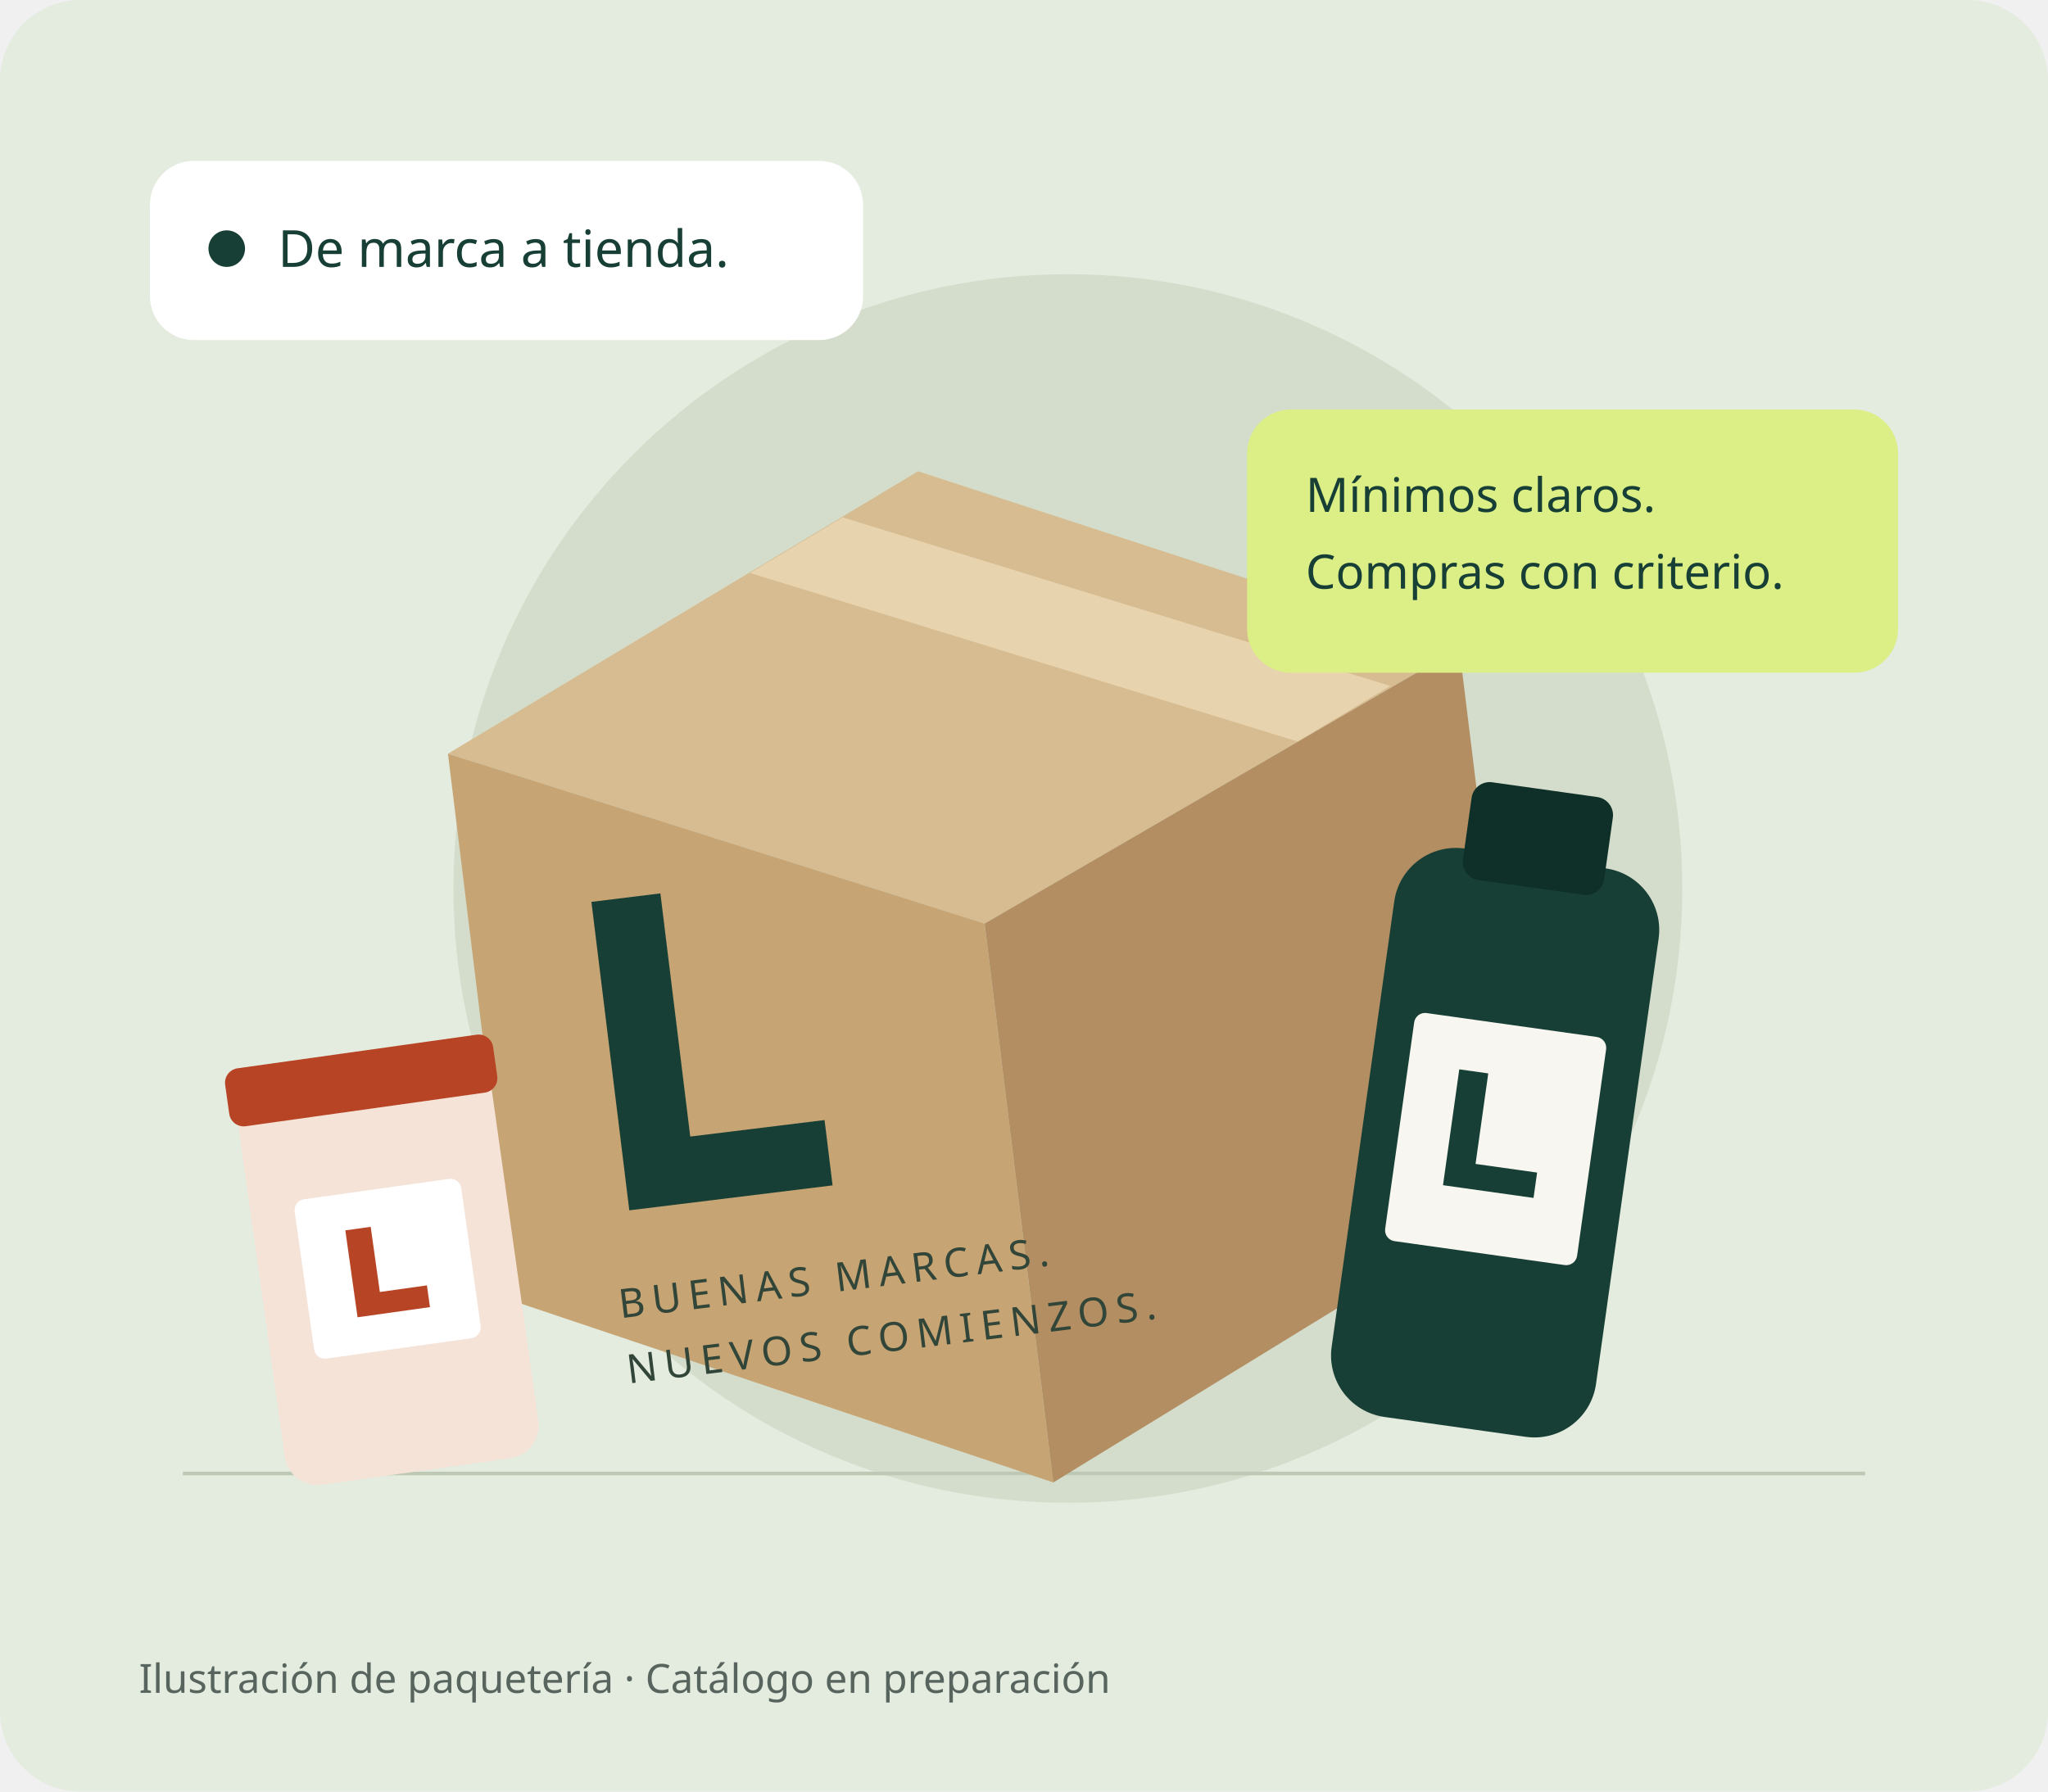
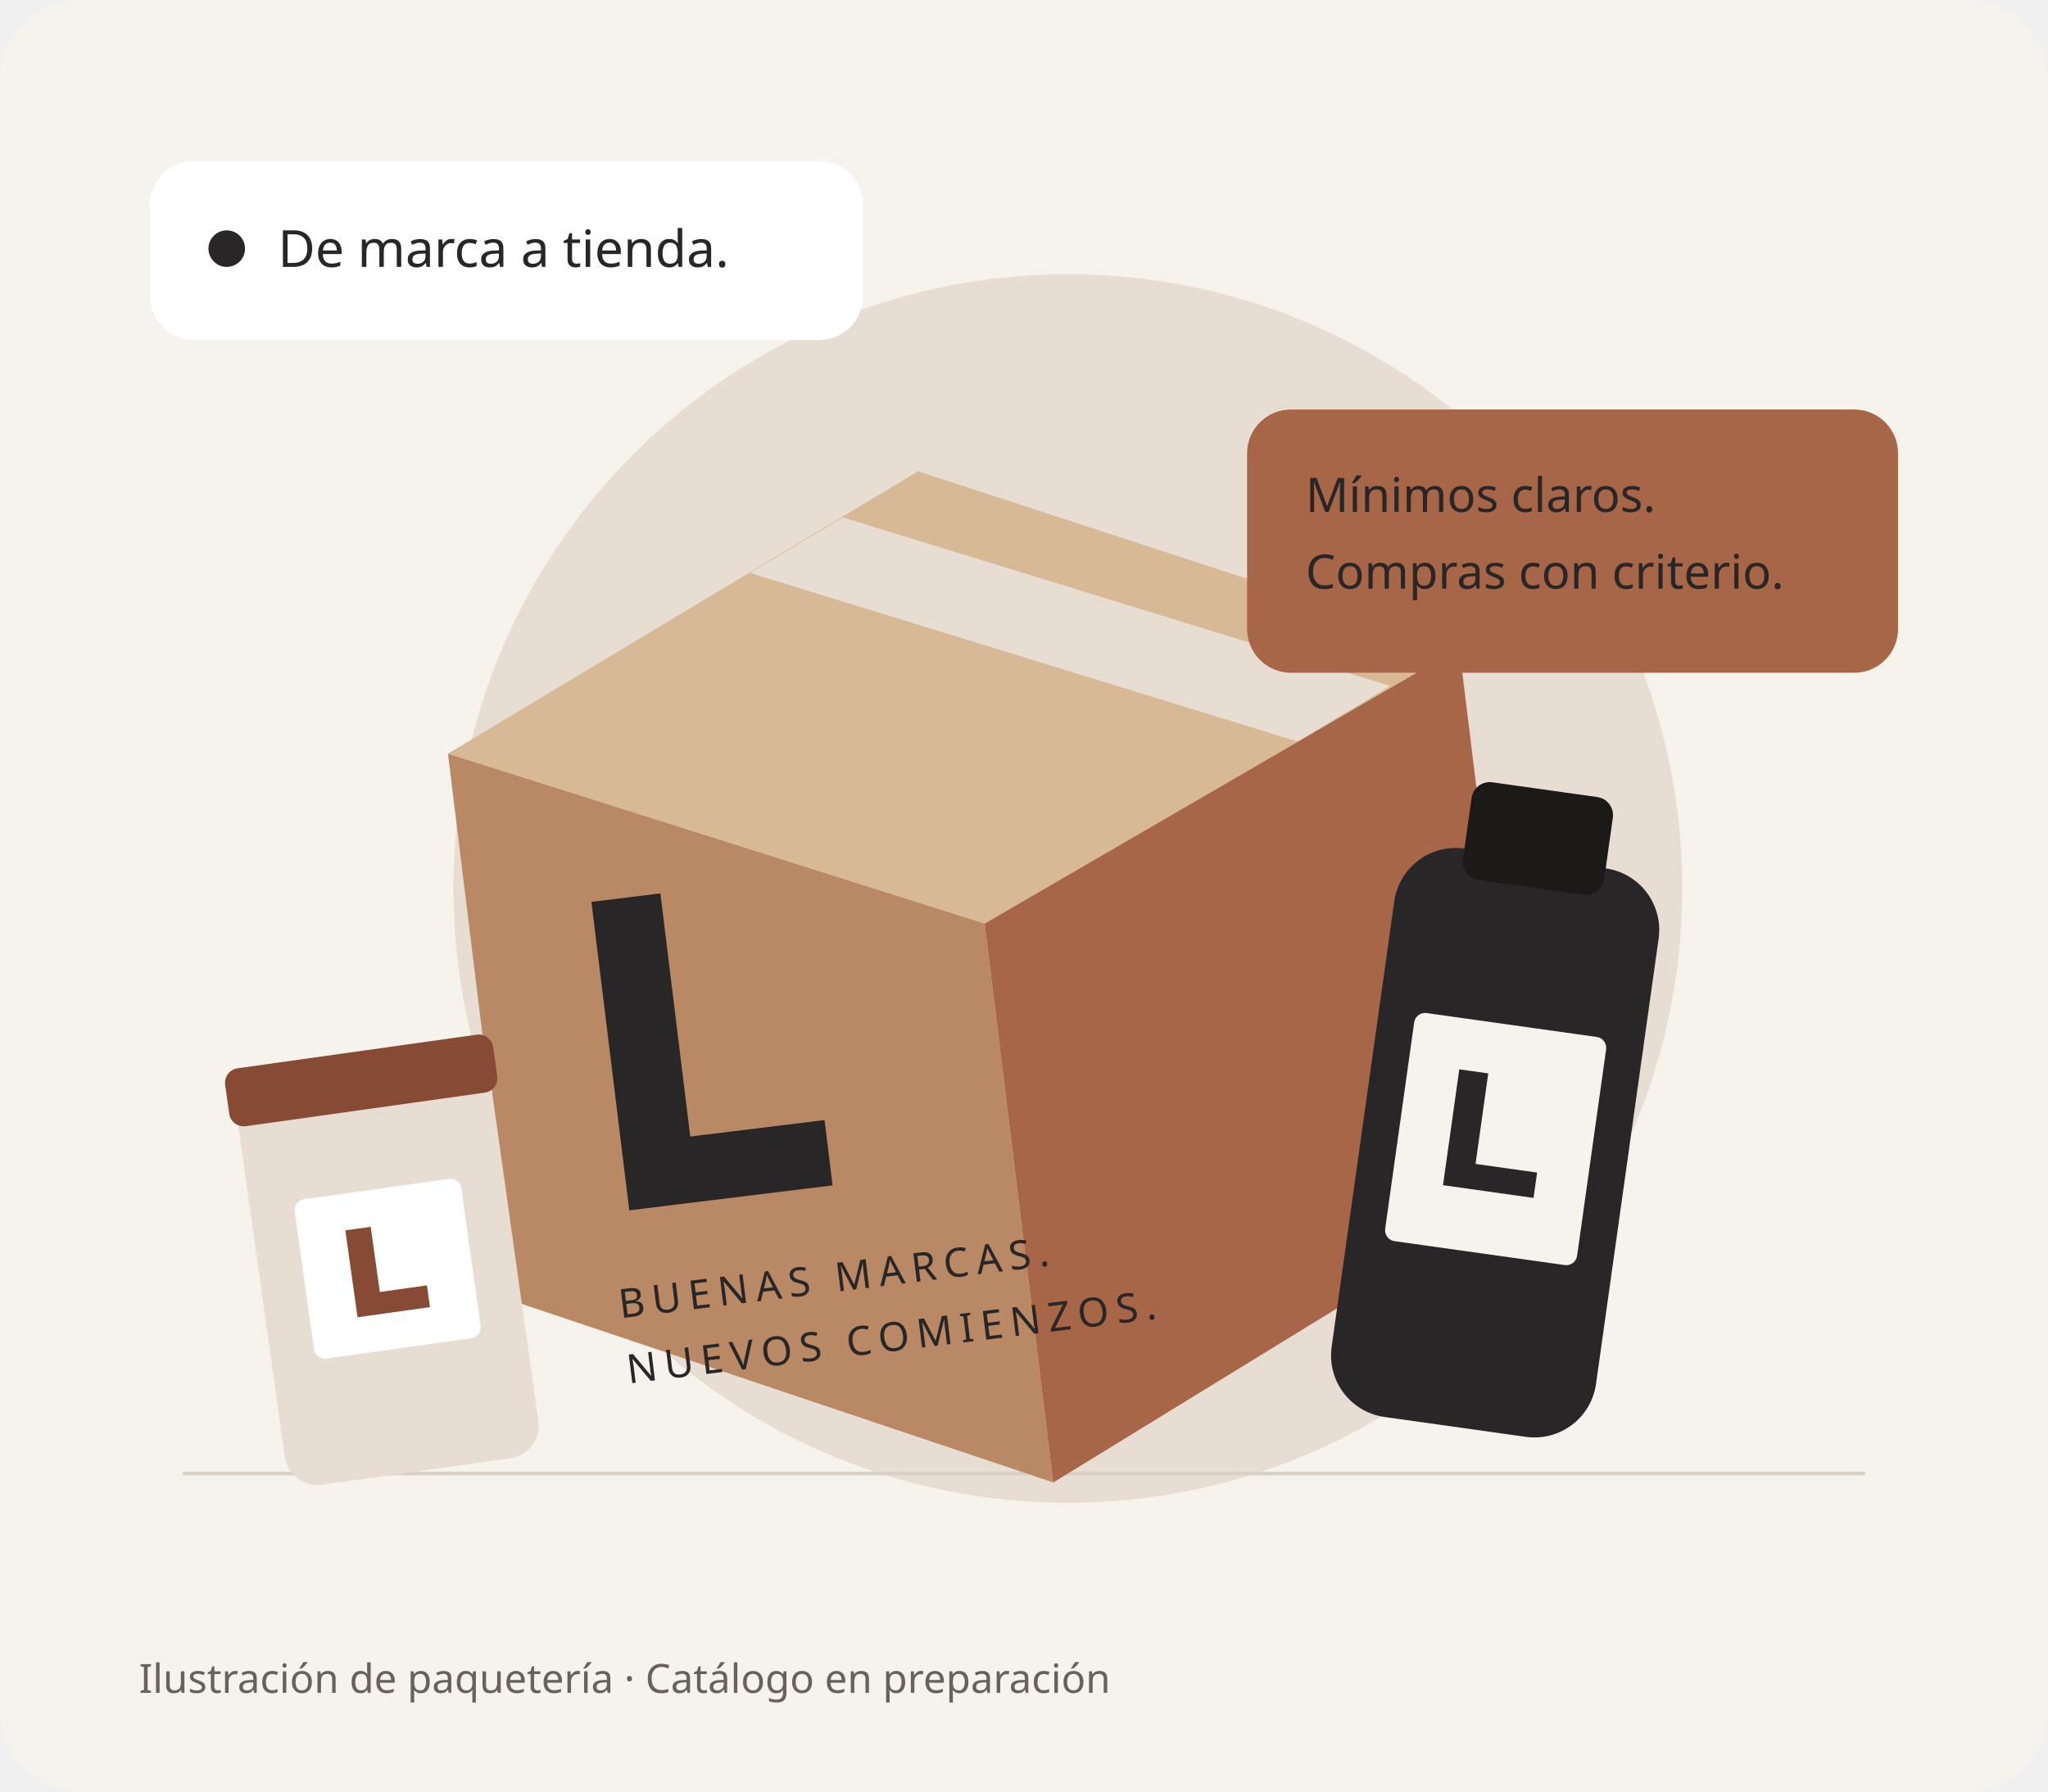
<svg xmlns="http://www.w3.org/2000/svg" viewBox="0 0 560 490" role="img" aria-labelledby="title">
-   <rect width="560" height="490" rx="22" fill="#E4EBDF" />
-   <circle cx="292" cy="243" r="168" fill="#D4DDCB" />
-   <path d="M50 403h460" stroke="#BDC9B5" />
+   <rect width="560" height="490" rx="22" fill="#F6F3EC" />
+   <circle cx="292" cy="243" r="168" fill="#E8DDD2" />
+   <path d="M50 403h460" stroke="#D8CFC5" />
  <g transform="rotate(-7 250 260)">
-     <path d="m130 191 137-61 141 66-138 59z" fill="#D6BC90" />
-     <path d="m130 191 140 64v154l-140-67z" fill="#C7A474" />
-     <path d="m270 255 138-59v150l-138 63z" fill="#B28E62" />
-     <path d="m218 152 143 64 27-12-143-64z" fill="#E8D3AF" />
-     <path d="M164 236h19v67h37v18h-56z" fill="#173F35" />
-     <text x="158" y="350" fill="#314539" font-size="11" font-family="sans-serif" letter-spacing="2">BUENAS MARCAS.</text>
-     <text x="158" y="368" fill="#314539" font-size="11" font-family="sans-serif" letter-spacing="2">NUEVOS COMIENZOS.</text>
+     <path d="m130 191 137-61 141 66-138 59z" fill="#D8B996" />
+     <path d="m130 191 140 64v154l-140-67z" fill="#B98965" />
+     <path d="m270 255 138-59v150l-138 63z" fill="#A86649" />
+     <path d="m218 152 143 64 27-12-143-64z" fill="#E8DDD2" />
+     <path d="M164 236h19v67h37v18h-56z" fill="#282626" />
+     <text x="158" y="350" fill="#282626" font-size="11" font-family="sans-serif" letter-spacing="2">BUENAS MARCAS.</text>
+     <text x="158" y="368" fill="#282626" font-size="11" font-family="sans-serif" letter-spacing="2">NUEVOS COMIENZOS.</text>
  </g>
  <g transform="rotate(8 408 322)">
-     <rect x="371" y="234" width="73" height="157" rx="17" fill="#173F35" />
-     <rect x="388" y="215" width="39" height="27" rx="5" fill="#0E3028" />
-     <rect x="381" y="280" width="53" height="63" rx="3" fill="#F7F6F0" />
-     <path d="M395 294h8v25h17v7h-25z" fill="#173F35" />
+     <rect x="371" y="234" width="73" height="157" rx="17" fill="#282626" />
+     <rect x="388" y="215" width="39" height="27" rx="5" fill="#1C1A19" />
+     <rect x="381" y="280" width="53" height="63" rx="3" fill="#F6F3EC" />
+     <path d="M395 294h8v25h17v7h-25z" fill="#282626" />
  </g>
  <g transform="rotate(-8 106 347)">
-     <rect x="71" y="292" width="70" height="111" rx="9" fill="#F5E3D8" />
-     <rect x="69" y="287" width="74" height="16" rx="4" fill="#B74424" />
+     <rect x="71" y="292" width="70" height="111" rx="9" fill="#E8DDD2" />
+     <rect x="69" y="287" width="74" height="16" rx="4" fill="#874A34" />
    <rect x="83" y="325" width="46" height="44" rx="3" fill="#FFF" />
-     <path d="M96 335h7v18h13v6H96z" fill="#B74424" />
+     <path d="M96 335h7v18h13v6H96z" fill="#874A34" />
  </g>
  <rect x="41" y="44" width="195" height="49" rx="12" fill="#FFF" />
-   <circle cx="62" cy="68" r="5" fill="#173F35" />
-   <text x="76" y="73" fill="#173F35" font-size="14" font-family="sans-serif">De marca a tienda.</text>
-   <rect x="341" y="112" width="178" height="72" rx="12" fill="#DBEF86" />
-   <text x="357" y="140" fill="#173F35" font-size="13" font-family="sans-serif">Mínimos claros.</text>
-   <text x="357" y="161" fill="#173F35" font-size="13" font-family="sans-serif">Compras con criterio.</text>
-   <text x="38" y="463" fill="#58645E" font-size="11" font-family="sans-serif">Ilustración de paquetería · Catálogo en preparación</text>
+   <circle cx="62" cy="68" r="5" fill="#282626" />
+   <text x="76" y="73" fill="#282626" font-size="14" font-family="sans-serif">De marca a tienda.</text>
+   <rect x="341" y="112" width="178" height="72" rx="12" fill="#A86649" />
+   <text x="357" y="140" fill="#282626" font-size="13" font-family="sans-serif">Mínimos claros.</text>
+   <text x="357" y="161" fill="#282626" font-size="13" font-family="sans-serif">Compras con criterio.</text>
+   <text x="38" y="463" fill="#68615C" font-size="11" font-family="sans-serif">Ilustración de paquetería · Catálogo en preparación</text>
</svg>
